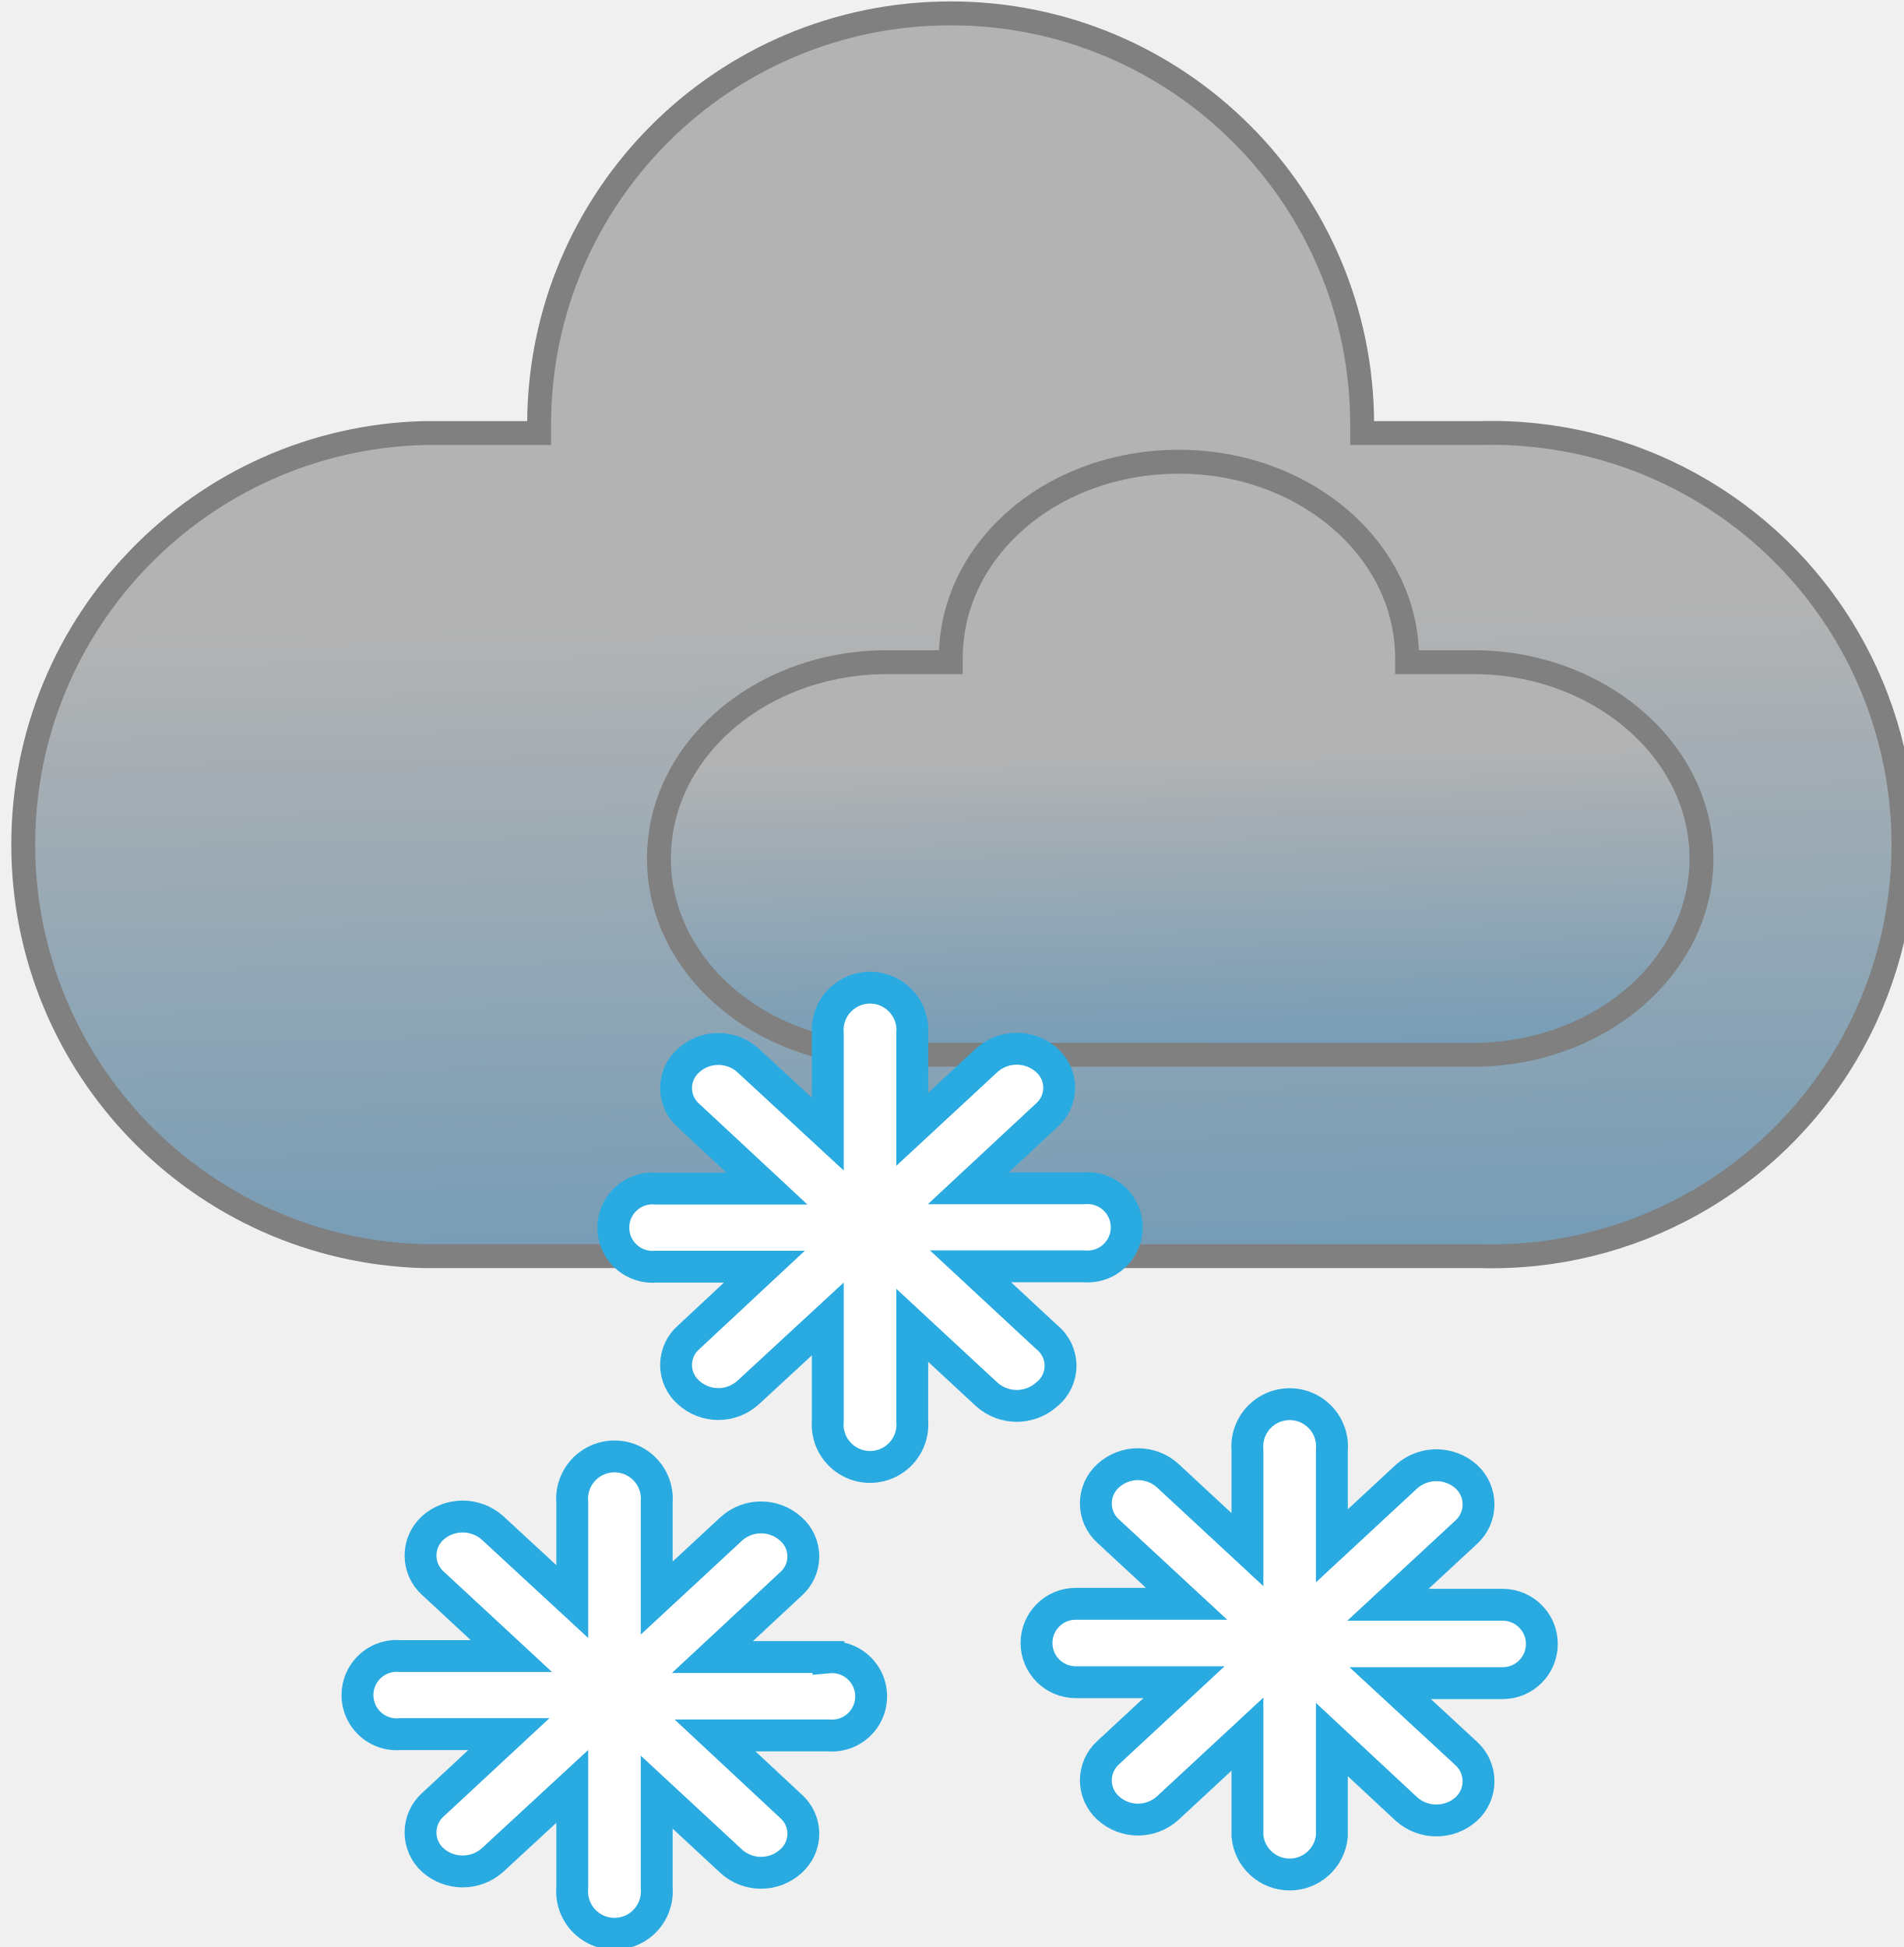
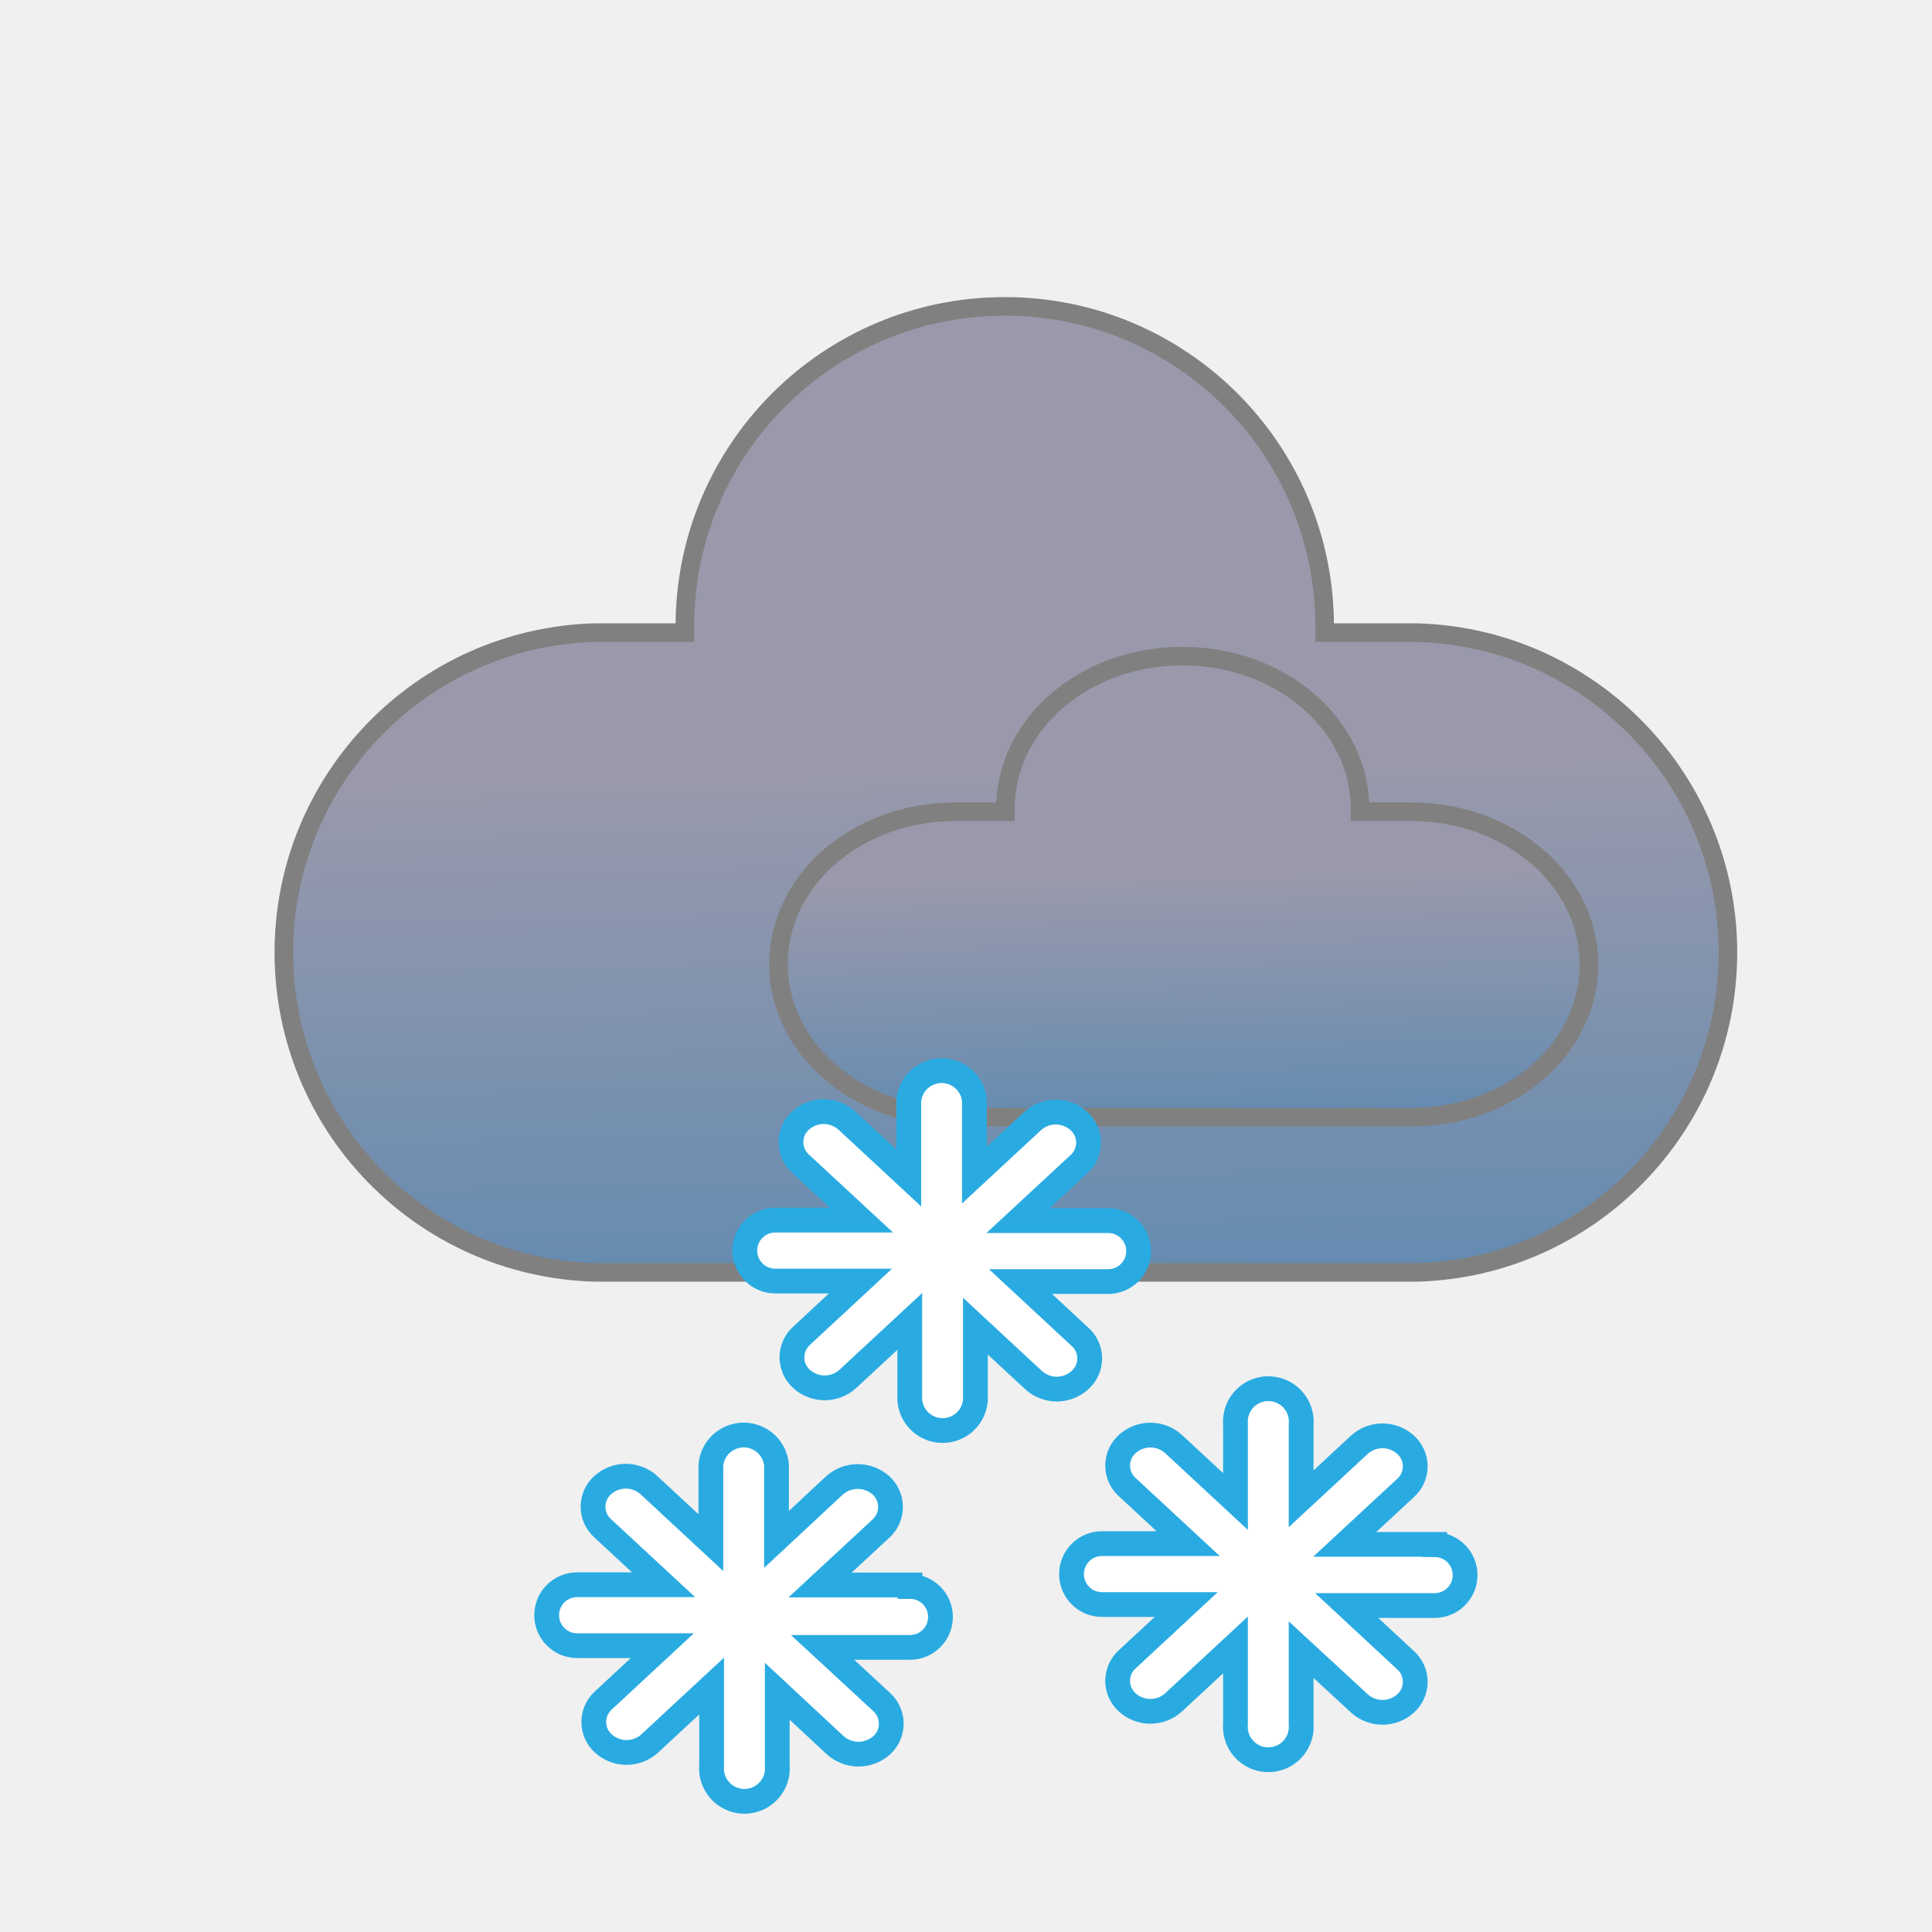
- <svg xmlns="http://www.w3.org/2000/svg" xmlns:xlink="http://www.w3.org/1999/xlink" id="Слой_1" data-name="Слой 1" viewBox="0 0 59.75 61.1">
+ <svg xmlns="http://www.w3.org/2000/svg" xmlns:xlink="http://www.w3.org/1999/xlink" id="Слой_1" data-name="Слой 1" viewBox="0 0 78 78">
  <defs>
-     <style>.cls-1,.cls-2{stroke:gray;stroke-width:0.75px;}.cls-1,.cls-2,.cls-3{stroke-miterlimit:10;}.cls-1{fill:url(#Безымянный_градиент_12);}.cls-2{fill:url(#Безымянный_градиент_12-2);}.cls-3{fill:#fff;stroke:#29abe2;}</style>
-     <linearGradient id="Безымянный_градиент_12" x1="279.57" y1="253.68" x2="280.77" y2="312.67" gradientUnits="userSpaceOnUse">
-       <stop offset="0" stop-color="#b3b3b3" />
+     <style>.cls-1{fill:#333348;stroke:#b3b3b3;opacity:0;}.cls-1,.cls-2,.cls-3,.cls-4{stroke-miterlimit:10;}.cls-2,.cls-3{stroke:gray;stroke-width:0.75px;}.cls-2{fill:url(#Безымянный_градиент_4);}.cls-3{fill:url(#Безымянный_градиент_4-2);}.cls-4{fill:#fff;stroke:#29abe2;}</style>
+     <linearGradient id="Безымянный_градиент_4" x1="984.72" y1="552.99" x2="985.92" y2="611.98" gradientUnits="userSpaceOnUse">
+       <stop offset="0" stop-color="#9999ab" />
      <stop offset="1" stop-color="#0071bc" />
    </linearGradient>
-     <linearGradient id="Безымянный_градиент_12-2" x1="286.81" y1="257.93" x2="287.38" y2="286.12" xlink:href="#Безымянный_градиент_12" />
+     <linearGradient id="Безымянный_градиент_4-2" x1="991.96" y1="557.24" x2="992.54" y2="585.42" xlink:href="#Безымянный_градиент_4" />
  </defs>
-   <path class="cls-1" d="M296.3,248h-3.71v-.26a12.91,12.91,0,0,0-12.92-12.91h0a12.91,12.91,0,0,0-12.91,12.91V248h-3.63a12.92,12.92,0,0,0,0,25.83H296.3a12.92,12.92,0,1,0,0-25.83Z" transform="translate(-249.84 -234.41)" />
-   <path class="cls-2" d="M296.08,255.19H294v-.13c0-3.4-3.21-6.16-7.16-6.16h0c-4,0-7.16,2.76-7.16,6.16v.13h-2c-3.95,0-7.16,2.75-7.16,6.16s3.21,6.16,7.16,6.16h18.4c3.95,0,7.16-2.76,7.16-6.16S300,255.19,296.08,255.19Z" transform="translate(-249.84 -234.41)" />
-   <path class="cls-3" d="M282.69,276.37l-2.39-2.22h3.56a1.23,1.23,0,1,0,0-2.45h-3.63l2.46-2.29a1.15,1.15,0,0,0,0-1.73,1.41,1.41,0,0,0-1.88,0l-2.34,2.17v-3a1.33,1.33,0,1,0-2.65,0V270l-2.5-2.31a1.39,1.39,0,0,0-1.87,0,1.15,1.15,0,0,0,0,1.73l2.46,2.29h-3.48a1.23,1.23,0,1,0,0,2.45h3.4l-2.38,2.22a1.15,1.15,0,0,0,0,1.73,1.39,1.39,0,0,0,1.87,0l2.5-2.31V279a1.33,1.33,0,1,0,2.65,0v-3l2.34,2.17a1.41,1.41,0,0,0,1.88,0A1.15,1.15,0,0,0,282.69,276.37Z" transform="translate(-249.84 -234.41)" />
-   <path class="cls-3" d="M297,284.77H293.4l2.46-2.28a1.18,1.18,0,0,0,0-1.74,1.41,1.41,0,0,0-1.88,0l-2.34,2.17v-3a1.33,1.33,0,1,0-2.65,0v3.12l-2.5-2.32a1.39,1.39,0,0,0-1.87,0,1.17,1.17,0,0,0,0,1.74l2.46,2.28H283.6a1.23,1.23,0,0,0,0,2.46H287l-2.38,2.21a1.17,1.17,0,0,0,0,1.74,1.39,1.39,0,0,0,1.87,0l2.5-2.32v3.19a1.33,1.33,0,0,0,2.65,0V289l2.34,2.18a1.41,1.41,0,0,0,1.88,0,1.18,1.18,0,0,0,0-1.74l-2.39-2.21H297a1.23,1.23,0,0,0,0-2.46Z" transform="translate(-249.84 -234.41)" />
-   <path class="cls-3" d="M275.84,286.41H272.2l2.46-2.29a1.15,1.15,0,0,0,0-1.73h0a1.39,1.39,0,0,0-1.87,0l-2.34,2.17v-3a1.33,1.33,0,1,0-2.65,0v3.11l-2.5-2.31a1.41,1.41,0,0,0-1.88,0,1.17,1.17,0,0,0,0,1.73l2.47,2.29H262.4a1.23,1.23,0,1,0,0,2.45h3.41l-2.39,2.22a1.17,1.17,0,0,0,0,1.73,1.41,1.41,0,0,0,1.88,0l2.5-2.31v3.18a1.33,1.33,0,1,0,2.65,0v-3l2.34,2.17a1.39,1.39,0,0,0,1.87,0,1.15,1.15,0,0,0,0-1.73l-2.38-2.22h3.56a1.23,1.23,0,1,0,0-2.45Z" transform="translate(-249.84 -234.41)" />
+   <rect class="cls-1" x="0.5" y="0.5" width="77" height="77" />
+   <path class="cls-2" d="M1001.46,547.26h-3.72V547a12.91,12.91,0,0,0-12.91-12.91h0A12.91,12.91,0,0,0,971.91,547v.26h-3.63a12.92,12.92,0,0,0,0,25.83h33.18a12.92,12.92,0,0,0,0-25.83Z" transform="translate(-944.26 -521.72)" />
+   <path class="cls-3" d="M1001.23,554.49h-2.06v-.12c0-3.4-3.21-6.16-7.16-6.16h0c-4,0-7.16,2.76-7.16,6.16v.12h-2c-4,0-7.16,2.76-7.16,6.16s3.21,6.17,7.16,6.17h18.4c4,0,7.16-2.76,7.16-6.17S1005.19,554.49,1001.23,554.49Z" transform="translate(-944.26 -521.72)" />
+   <path class="cls-4" d="M987.84,575.67l-2.38-2.21H989a1.23,1.23,0,0,0,0-2.46h-3.64l2.46-2.28a1.17,1.17,0,0,0,0-1.74,1.39,1.39,0,0,0-1.87,0l-2.35,2.18v-3a1.33,1.33,0,0,0-2.65,0v3.12l-2.5-2.32a1.39,1.39,0,0,0-1.87,0,1.17,1.17,0,0,0,0,1.74l2.46,2.28h-3.48a1.23,1.23,0,1,0,0,2.46H979l-2.38,2.21a1.17,1.17,0,0,0,0,1.74,1.39,1.39,0,0,0,1.87,0l2.5-2.32v3.19a1.33,1.33,0,0,0,2.65,0v-3l2.35,2.18a1.39,1.39,0,0,0,1.87,0A1.17,1.17,0,0,0,987.84,575.67Z" transform="translate(-944.26 -521.72)" />
+   <path class="cls-4" d="M1002.18,584.07h-3.63l2.46-2.28a1.17,1.17,0,0,0,0-1.74,1.39,1.39,0,0,0-1.87,0l-2.35,2.18v-3a1.33,1.33,0,1,0-2.65,0v3.11l-2.5-2.32a1.39,1.39,0,0,0-1.87,0,1.17,1.17,0,0,0,0,1.74l2.46,2.28h-3.48a1.23,1.23,0,1,0,0,2.46h3.4l-2.38,2.21a1.17,1.17,0,0,0,0,1.74,1.39,1.39,0,0,0,1.87,0l2.5-2.32v3.19a1.33,1.33,0,1,0,2.65,0v-3l2.35,2.17a1.39,1.39,0,0,0,1.87,0,1.17,1.17,0,0,0,0-1.74l-2.38-2.21h3.55a1.23,1.23,0,1,0,0-2.46Z" transform="translate(-944.26 -521.72)" />
+   <path class="cls-4" d="M981,585.71h-3.63l2.46-2.28a1.18,1.18,0,0,0,0-1.74h0a1.41,1.41,0,0,0-1.88,0l-2.34,2.18v-3a1.33,1.33,0,0,0-2.65,0V584l-2.5-2.32a1.39,1.39,0,0,0-1.87,0,1.17,1.17,0,0,0,0,1.74l2.46,2.28h-3.49a1.23,1.23,0,0,0,0,2.46H971l-2.38,2.21a1.17,1.17,0,0,0,0,1.74,1.39,1.39,0,0,0,1.87,0l2.5-2.32V593a1.33,1.33,0,1,0,2.65,0v-3l2.34,2.18a1.41,1.41,0,0,0,1.88,0,1.18,1.18,0,0,0,0-1.74l-2.39-2.21H981a1.23,1.23,0,0,0,0-2.46Z" transform="translate(-944.26 -521.72)" />
</svg>
